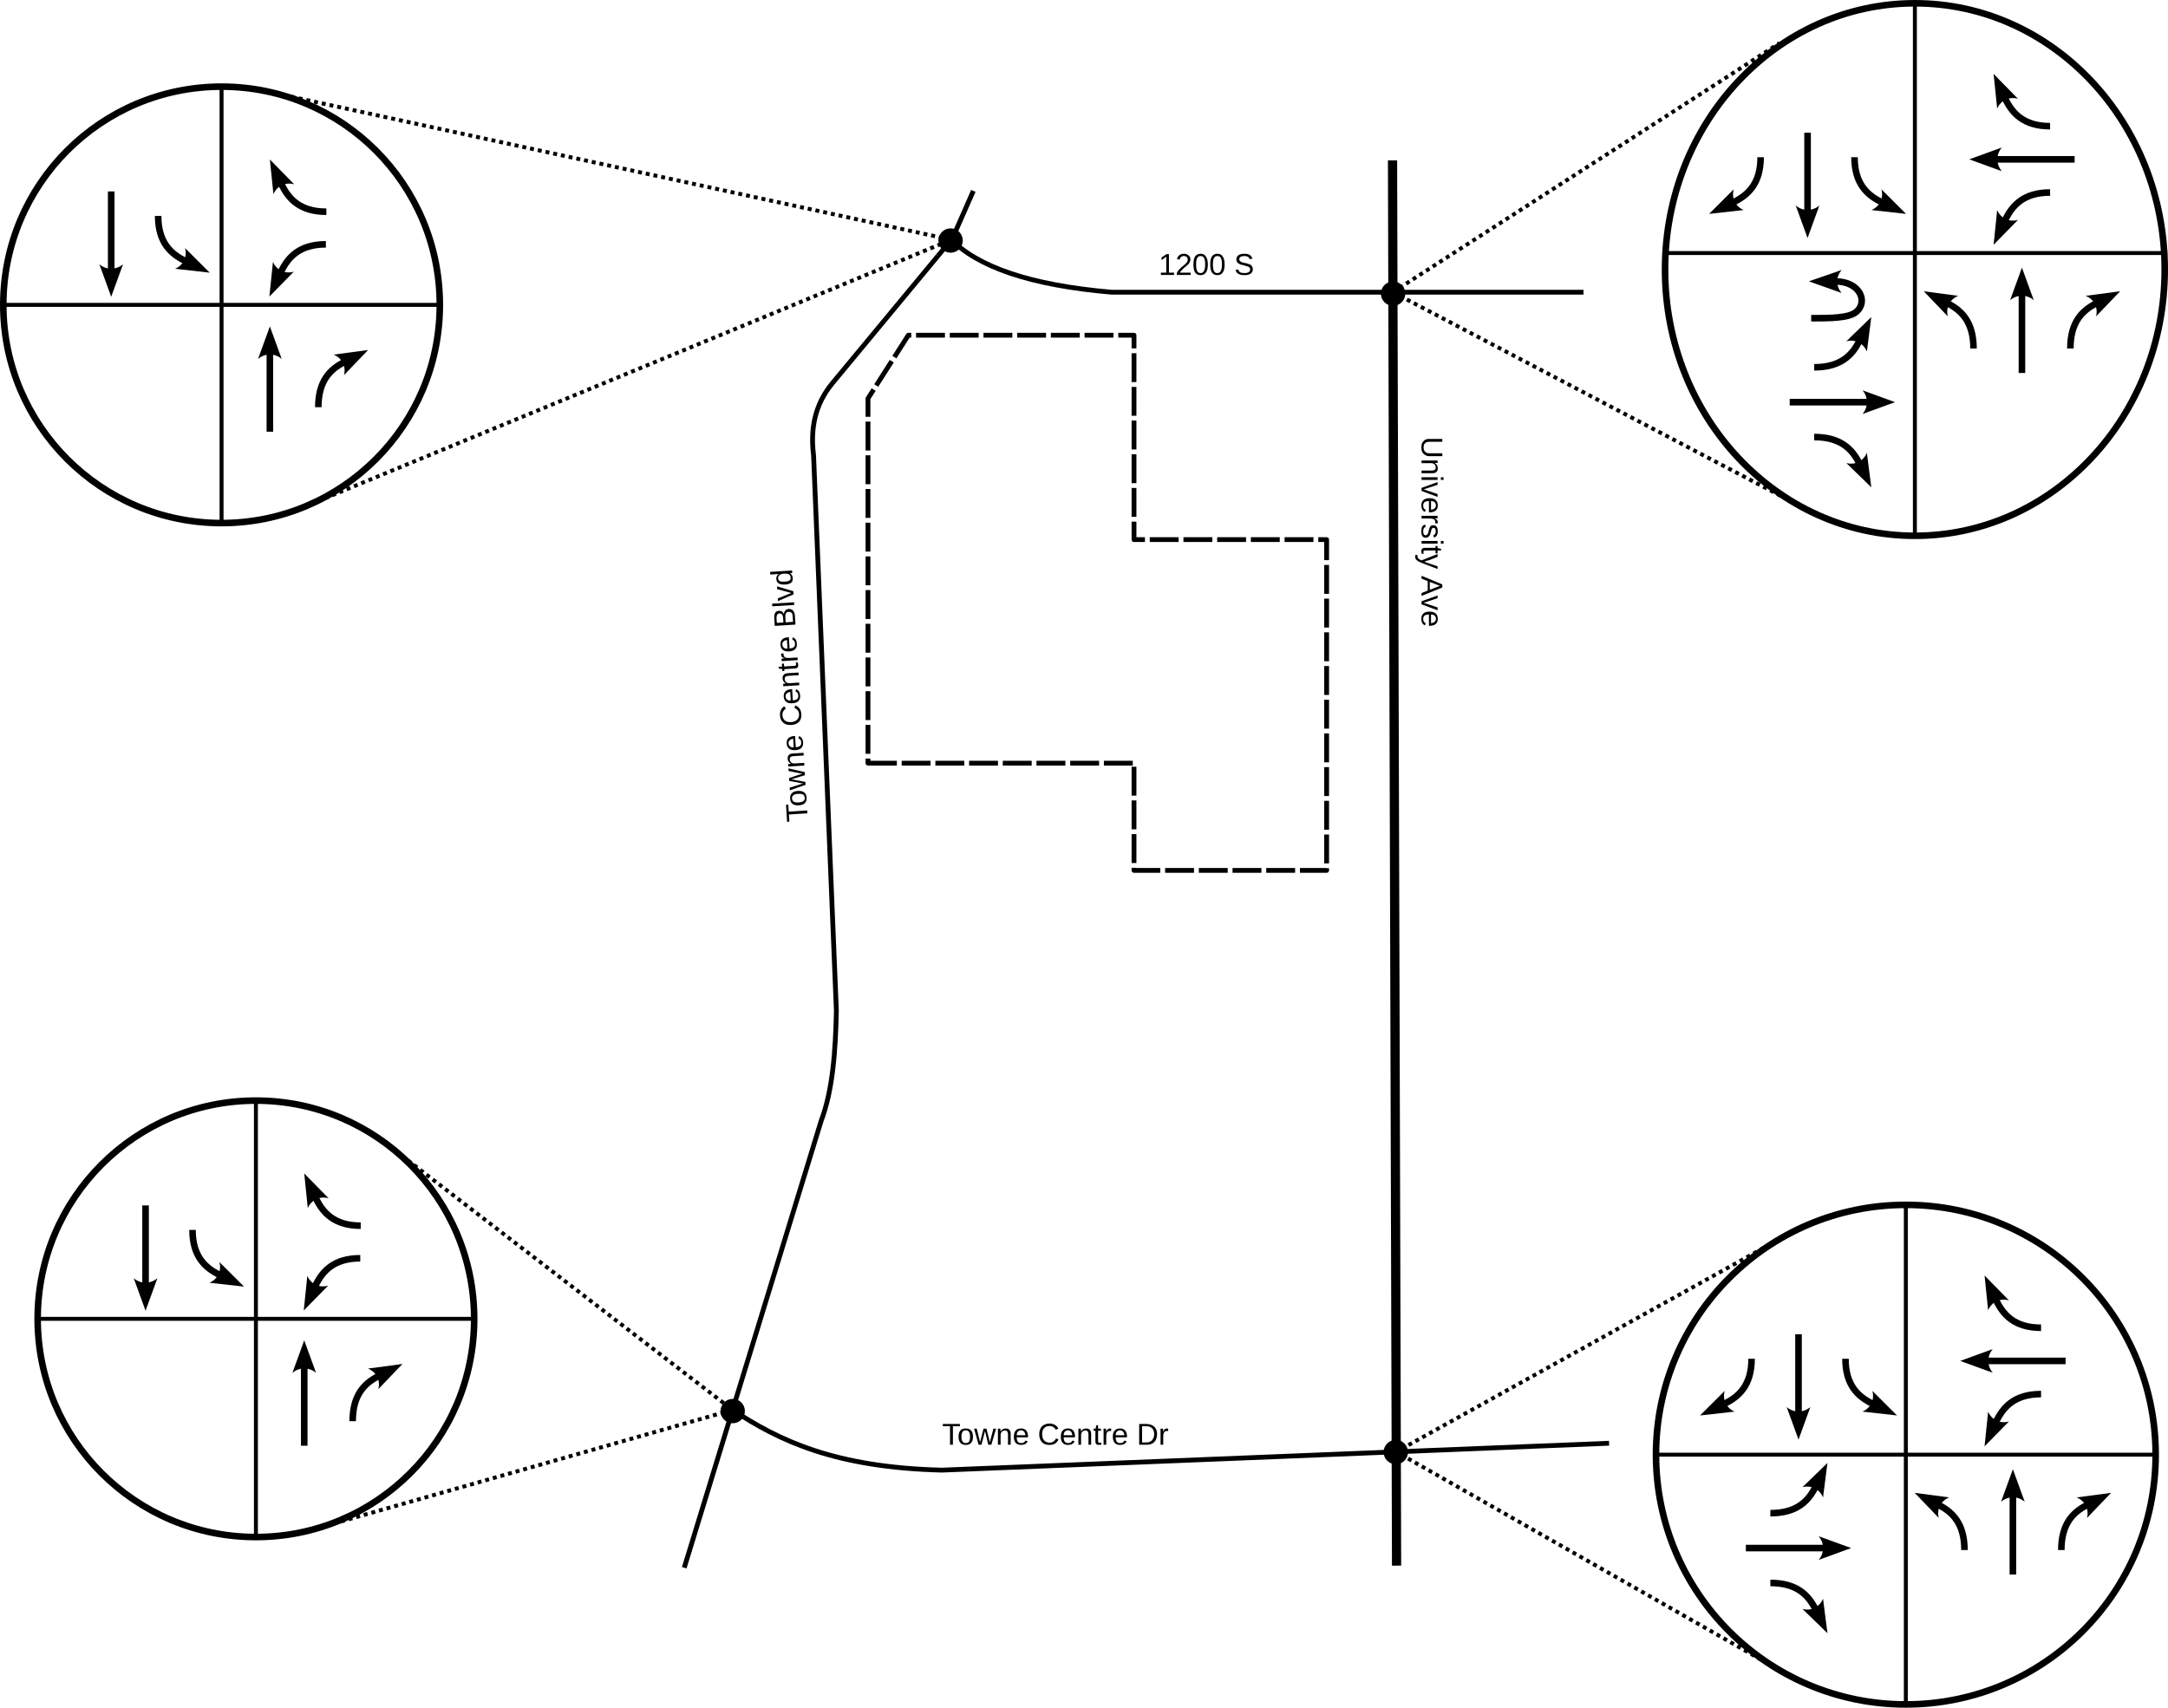
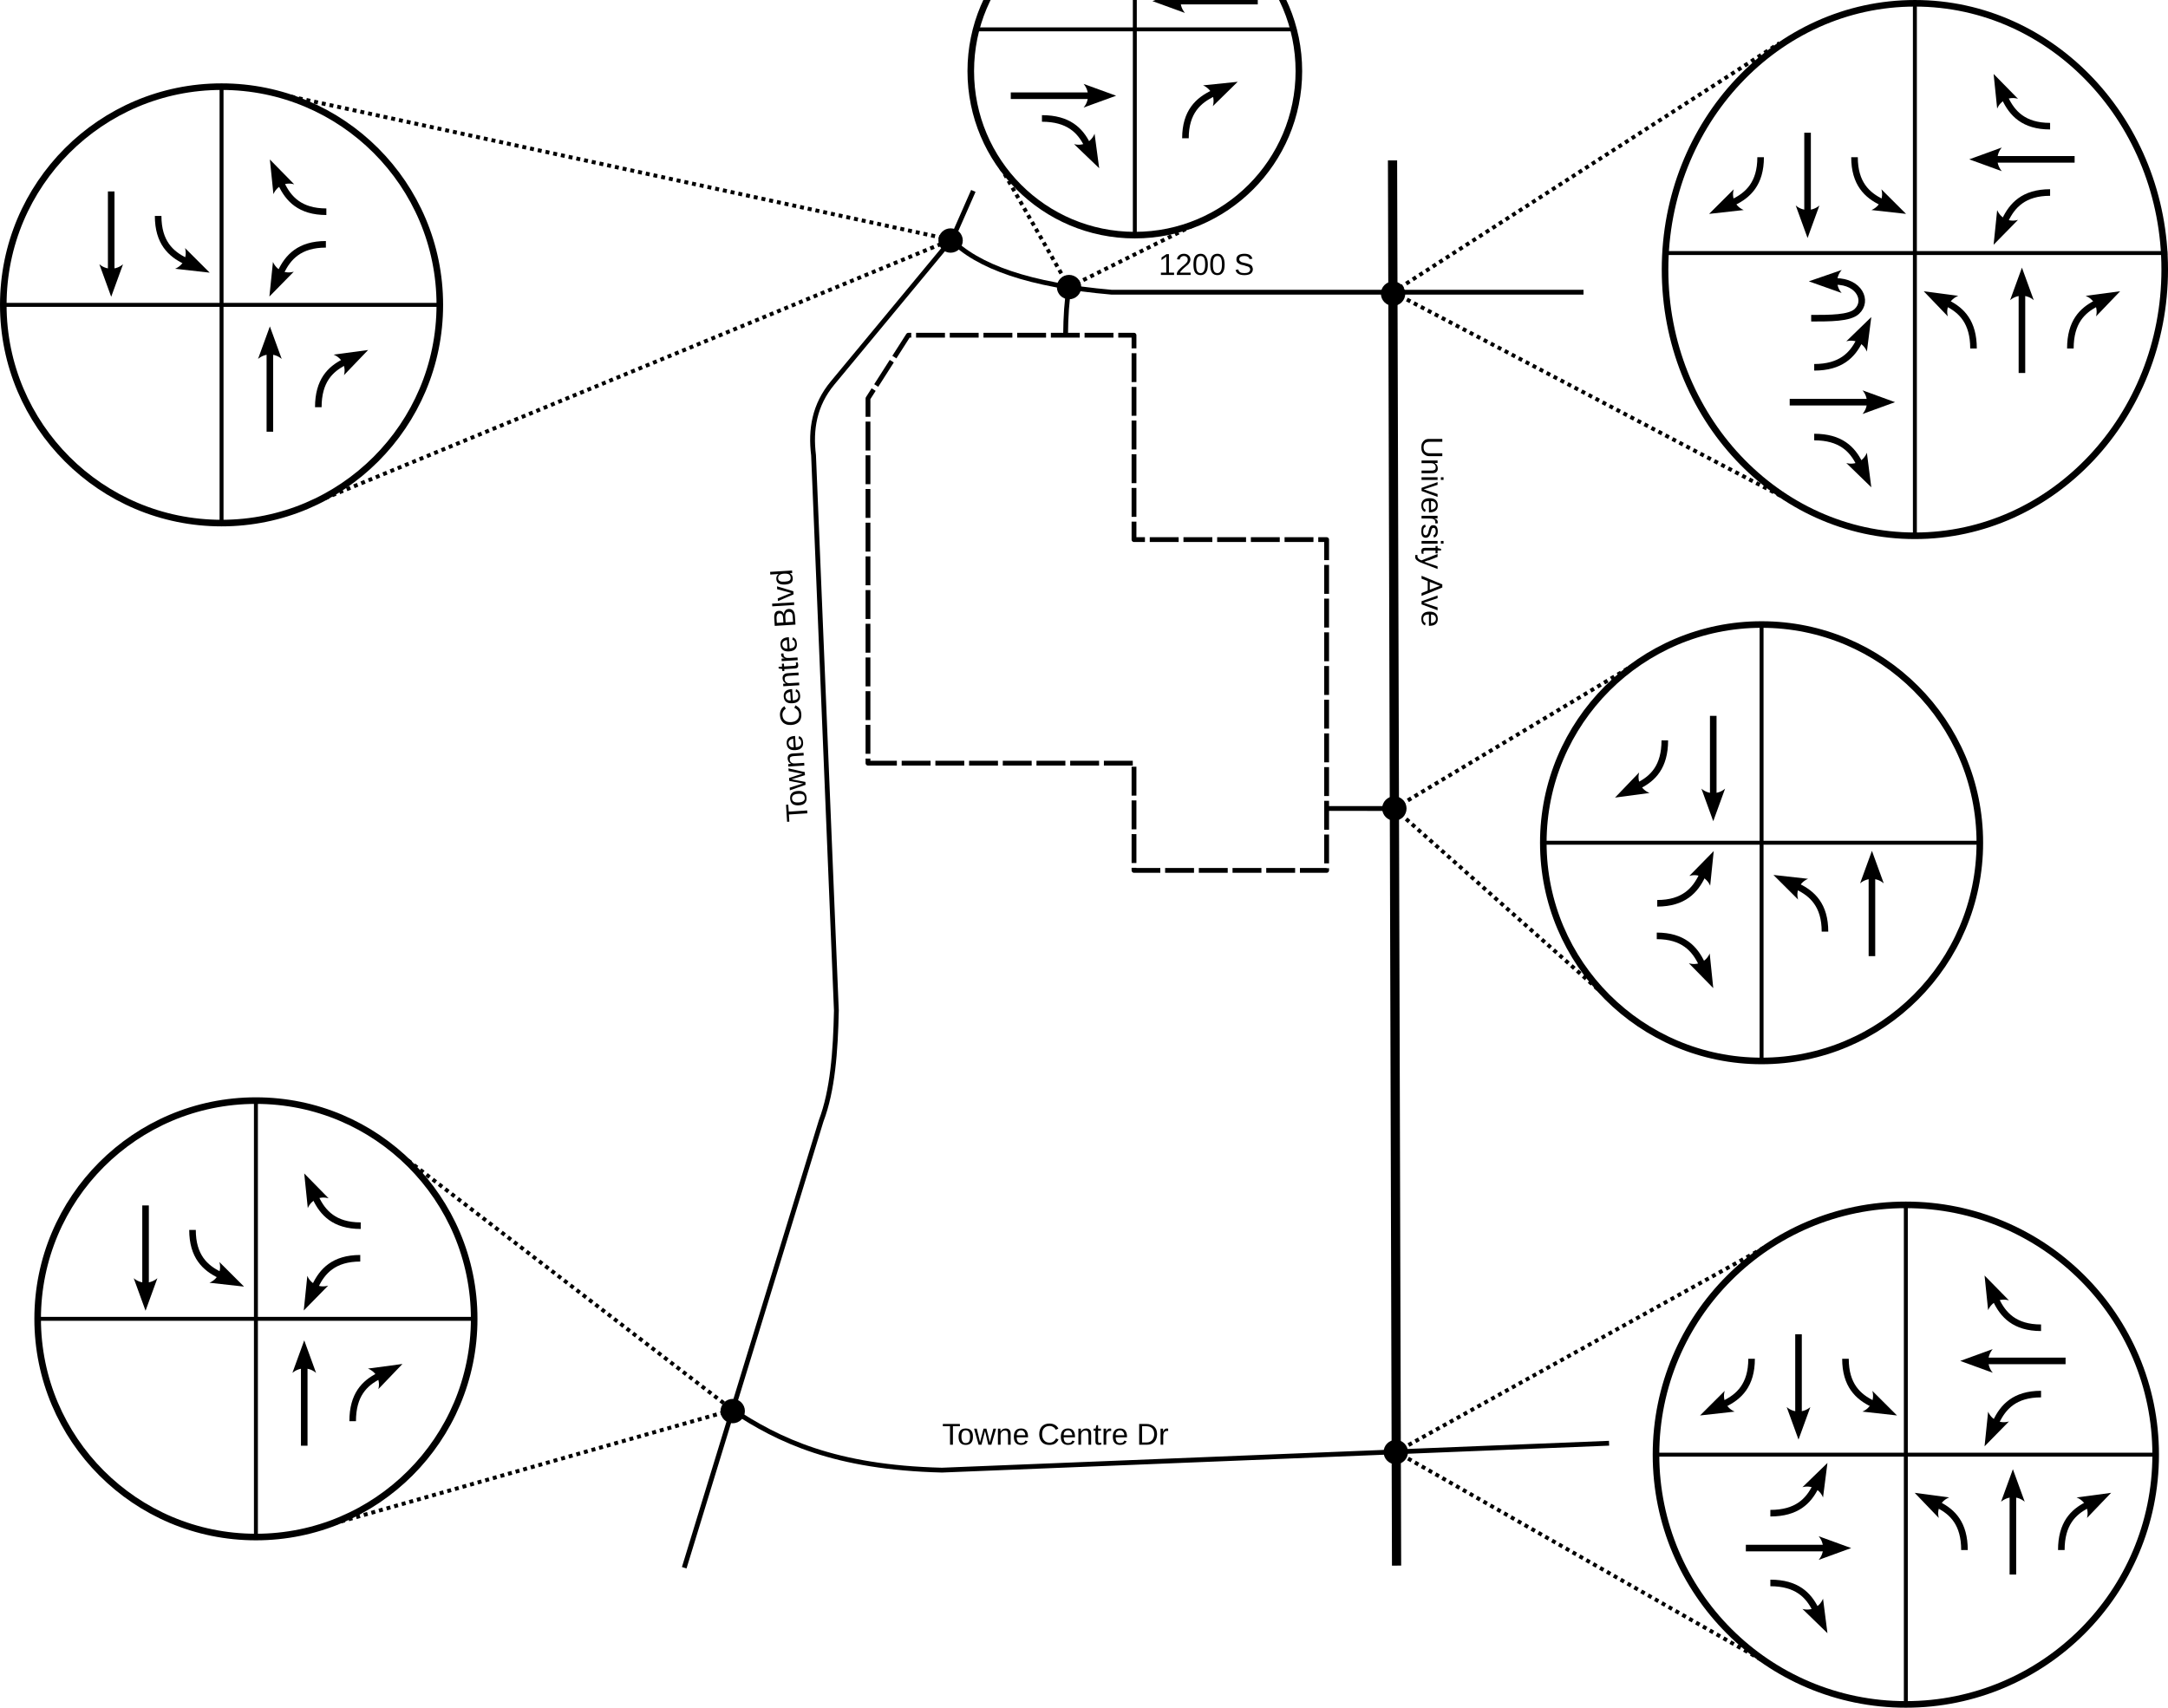
<svg xmlns="http://www.w3.org/2000/svg" width="164.809mm" height="129.847mm" viewBox="0 0 164.809 129.847" version="1.1" id="svg5" xml:space="preserve">
  <defs id="defs2">
    <marker style="overflow:visible" id="marker4668" refX="0" refY="0" orient="auto-start-reverse" markerWidth="5" markerHeight="3.5" viewBox="0 0 7.7 5.6" preserveAspectRatio="none">
      <path transform="scale(0.7)" d="M -2,-4 9,0 -2,4 c 2,-2.33 2,-5.66 0,-8 z" style="fill:context-stroke;fill-rule:evenodd;stroke:none" id="path4666" />
    </marker>
    <marker style="overflow:visible" id="Arrow2" refX="0" refY="0" orient="auto-start-reverse" markerWidth="4.95" markerHeight="3.6" viewBox="0 0 7.7 5.6" preserveAspectRatio="xMidYMid">
      <path transform="scale(0.7)" d="M -2,-4 9,0 -2,4 c 2,-2.33 2,-5.66 0,-8 z" style="fill:context-stroke;fill-rule:evenodd;stroke:none" id="arrow2L" />
+     </marker>
+     <marker style="overflow:visible" id="Arrow2-7" refX="0" refY="0" orient="auto-start-reverse" markerWidth="4.95" markerHeight="3.6" viewBox="0 0 7.7 5.6" preserveAspectRatio="xMidYMid">
+       <path transform="scale(0.7)" d="M -2,-4 9,0 -2,4 c 2,-2.33 2,-5.66 0,-8 z" style="fill:context-stroke;fill-rule:evenodd;stroke:none" id="arrow2L-9" />
+     </marker>
+     <marker style="overflow:visible" id="marker4668-3" refX="0" refY="0" orient="auto-start-reverse" markerWidth="5" markerHeight="3.5" viewBox="0 0 7.7 5.6" preserveAspectRatio="none">
+       <path transform="scale(0.7)" d="M -2,-4 9,0 -2,4 c 2,-2.33 2,-5.66 0,-8 z" style="fill:context-stroke;fill-rule:evenodd;stroke:none" id="path4666-8" />
    </marker>
  </defs>
  <g id="layer1" transform="translate(-18.98245,-43.3221)">
    <path style="fill:none;stroke:#000000;stroke-width:0.366;stroke-linejoin:round" d="m 92.975,57.838 -1.591,3.615 -9.11,10.989 c -1.393,1.68 -1.685,3.543 -1.446,5.495 l 1.735,42.222 c -0.064,3.117 -0.282,6.08 -1.157,8.387 L 70.997,162.526" id="path526" />
    <path style="fill:none;stroke:#000000;stroke-width:0.366;stroke-linejoin:round" d="m 91.202,61.449 c 2.08,2.167 6.099,3.559 12.269,4.09 h 35.888" id="path528" />
    <path style="fill:none;stroke:#000000;stroke-width:0.7;stroke-linejoin:round;stroke-dasharray:none" d="m 124.841,55.519 0.307,106.846" id="path530" />
    <path style="fill:none;stroke:#000000;stroke-width:0.366;stroke-linejoin:round" d="m 74.639,150.504 c 3.563,2.359 7.807,4.398 15.95,4.601 l 50.713,-2.045" id="path532" />
    <text xml:space="preserve" style="font-style:normal;font-variant:normal;font-weight:normal;font-stretch:normal;font-size:2.293px;font-family:Arial;-inkscape-font-specification:'Arial, Normal';font-variant-ligatures:normal;font-variant-caps:normal;font-variant-numeric:normal;font-variant-east-asian:normal;fill:#000000;stroke:none;stroke-width:0.366;stroke-linejoin:round" x="90.609" y="153.173" id="text588">
      <tspan id="tspan586" style="font-style:normal;font-variant:normal;font-weight:normal;font-stretch:normal;font-size:2.293px;font-family:Arial;-inkscape-font-specification:'Arial, Normal';font-variant-ligatures:normal;font-variant-caps:normal;font-variant-numeric:normal;font-variant-east-asian:normal;fill:#000000;stroke:none;stroke-width:0.366" x="90.609" y="153.173">Towne Centre Dr</tspan>
    </text>
    <text xml:space="preserve" style="font-style:normal;font-variant:normal;font-weight:normal;font-stretch:normal;font-size:2.293px;font-family:Arial;-inkscape-font-specification:'Arial, Normal';font-variant-ligatures:normal;font-variant-caps:normal;font-variant-numeric:normal;font-variant-east-asian:normal;fill:#000000;stroke:none;stroke-width:0.366;stroke-linejoin:round" x="-110.601" y="73.584" id="text588-9" transform="rotate(-93.60484)">
      <tspan id="tspan719" x="-110.601" y="73.584">Towne Centre Blvd</tspan>
    </text>
    <text xml:space="preserve" style="font-style:normal;font-variant:normal;font-weight:normal;font-stretch:normal;font-size:2.293px;font-family:Arial;-inkscape-font-specification:'Arial, Normal';font-variant-ligatures:normal;font-variant-caps:normal;font-variant-numeric:normal;font-variant-east-asian:normal;fill:#000000;stroke:none;stroke-width:0.366;stroke-linejoin:round" x="107.063" y="64.225" id="text588-6">
      <tspan id="tspan732" x="107.063" y="64.225">1200 S</tspan>
    </text>
    <text xml:space="preserve" style="font-style:normal;font-variant:normal;font-weight:normal;font-stretch:normal;font-size:2.293px;font-family:Arial;-inkscape-font-specification:'Arial, Normal';font-variant-ligatures:normal;font-variant-caps:normal;font-variant-numeric:normal;font-variant-east-asian:normal;fill:#000000;stroke:none;stroke-width:0.366;stroke-linejoin:round" x="76.525" y="-127.044" id="text736" transform="rotate(90)">
      <tspan id="tspan734" style="fill:#000000;stroke:none;stroke-width:0.366" x="76.525" y="-127.044">University Ave</tspan>
    </text>
    <path style="fill:none;stroke:#000000;stroke-width:0.366;stroke-linejoin:round;stroke-dasharray:2.196, 0.366;stroke-dashoffset:0" d="m 84.965,101.349 h 20.223 v 8.155 h 14.643 V 84.352 l -14.643,0 V 68.811 H 88.033 l -3.067,4.806 z" id="path738" />
    <path id="path5700" style="stroke-width:0.5;stroke-linejoin:round" d="m 125.811,65.65 a 0.927,0.927 0 0 1 -0.927,0.927 0.927,0.927 0 0 1 -0.927,-0.927 0.927,0.927 0 0 1 0.927,-0.927 0.927,0.927 0 0 1 0.927,0.927 z" />
    <path id="path5886" style="stroke-width:0.5;stroke-linejoin:round" d="m 92.173,61.611 a 0.927,0.927 0 0 1 -0.927,0.927 0.927,0.927 0 0 1 -0.927,-0.927 0.927,0.927 0 0 1 0.927,-0.927 0.927,0.927 0 0 1 0.927,0.927 z" />
    <path id="path5888" style="stroke-width:0.5;stroke-linejoin:round" d="m 126.016,153.733 a 0.927,0.927 0 0 1 -0.927,0.927 0.927,0.927 0 0 1 -0.927,-0.927 0.927,0.927 0 0 1 0.927,-0.927 0.927,0.927 0 0 1 0.927,0.927 z" />
    <path id="path5890" style="stroke-width:0.5;stroke-linejoin:round" d="m 75.609,150.615 a 0.927,0.927 0 0 1 -0.927,0.927 0.927,0.927 0 0 1 -0.927,-0.927 0.927,0.927 0 0 1 0.927,-0.927 0.927,0.927 0 0 1 0.927,0.927 z" />
    <g id="g6263" transform="translate(-128.706,58.70594)" style="stroke:#800000" />
    <g id="g6903" transform="translate(1.505641,-22.85924)">
      <path style="fill:none;stroke:#000000;stroke-width:0.5;stroke-linejoin:round;stroke-dasharray:none;marker-end:url(#Arrow2)" d="M 171.182,94.541 V 88.556" id="path794" />
      <path style="fill:none;stroke:#000000;stroke-width:0.5;stroke-linejoin:round;stroke-dasharray:none;marker-end:url(#marker4668)" d="m 167.501,92.677 c 0,-2.01 -0.911,-2.892 -1.961,-3.425" id="path5484" />
      <path style="fill:none;stroke:#000000;stroke-width:0.5;stroke-linejoin:round;stroke-dasharray:none;marker-end:url(#marker4668)" d="m 174.864,92.677 c 0,-2.01 0.911,-2.892 1.961,-3.425" id="path5488" />
      <path style="fill:none;stroke:#000000;stroke-width:0.5;stroke-linejoin:round;stroke-dasharray:none;marker-end:url(#Arrow2)" d="m 175.187,78.297 h -5.984" id="path2342" />
      <path style="fill:none;stroke:#000000;stroke-width:0.5;stroke-linejoin:round;stroke-dasharray:none;marker-end:url(#marker4668)" d="m 173.323,80.819 c -2.01,0 -2.892,0.985 -3.425,2.12" id="path5536" />
      <path style="fill:none;stroke:#000000;stroke-width:0.5;stroke-linejoin:round;stroke-dasharray:none;marker-end:url(#marker4668)" d="m 173.323,75.775 c -2.01,0 -2.892,-0.985 -3.425,-2.12" id="path5556" />
      <path style="fill:none;stroke:#000000;stroke-width:0.5;stroke-linejoin:round;stroke-dasharray:none;marker-end:url(#Arrow2)" d="m 153.528,96.76 h 5.984" id="path2350" />
      <path style="fill:none;stroke:#000000;stroke-width:0.5;stroke-linejoin:round;stroke-dasharray:none;marker-end:url(#marker4668)" d="m 155.391,94.109 c 2.01,0 2.892,-0.925 3.425,-1.991" id="path5564" />
      <path style="fill:none;stroke:#000000;stroke-width:0.5;stroke-linejoin:round;stroke-dasharray:none;marker-end:url(#marker4668)" d="m 155.391,99.412 c 2.01,0 2.892,0.925 3.425,1.991" id="path5576" />
      <path style="fill:none;stroke:#000000;stroke-width:0.5;stroke-linejoin:round;stroke-dasharray:none;marker-end:url(#Arrow2)" d="m 154.886,76.271 v 5.984" id="path2326" />
      <path style="fill:none;stroke:#000000;stroke-width:0.5;stroke-linejoin:round;stroke-dasharray:none;marker-end:url(#marker4668)" d="m 158.455,78.134 c 0,2.01 0.964,2.892 2.074,3.425" id="path5512" />
      <path style="fill:none;stroke:#000000;stroke-width:0.5;stroke-linejoin:round;stroke-dasharray:none;marker-end:url(#marker4668)" d="m 151.318,78.134 c 0,2.01 -0.964,2.892 -2.074,3.425" id="path5580" />
      <path style="fill:#000000;stroke:#000000;stroke-width:0.3;stroke-linejoin:round;stroke-dasharray:none" d="M 163.044,66.613 V 106.92" id="path6046" />
      <path style="fill:#000000;stroke:#000000;stroke-width:0.3;stroke-linejoin:round;stroke-dasharray:none" d="M 143.857,85.423 H 182.232" id="path6048" />
      <ellipse style="fill:none;stroke:#000000;stroke-width:0.5;stroke-linejoin:round;stroke-dasharray:none" id="path6856" cx="163.044" cy="86.676" rx="18.992" ry="20.244" />
      <path style="fill:none;stroke:#000000;stroke-width:0.5;stroke-linejoin:round;stroke-dasharray:none;marker-end:url(#marker4668)" d="m 155.161,90.377 c 1.429,-0.003 2.902,0.01 3.469,-0.515 0.871,-0.806 0.183,-2.274 -1.604,-2.281" id="path10980" />
    </g>
    <g id="g6935" transform="translate(0.817958,68.50398)">
      <path style="fill:none;stroke:#000000;stroke-width:0.5;stroke-linejoin:round;stroke-dasharray:none;marker-end:url(#Arrow2)" d="M 171.182,94.541 V 88.556" id="path6905" />
      <path style="fill:none;stroke:#000000;stroke-width:0.5;stroke-linejoin:round;stroke-dasharray:none;marker-end:url(#marker4668)" d="m 167.501,92.677 c 0,-2.01 -0.911,-2.892 -1.961,-3.425" id="path6907" />
      <path style="fill:none;stroke:#000000;stroke-width:0.5;stroke-linejoin:round;stroke-dasharray:none;marker-end:url(#marker4668)" d="m 174.864,92.677 c 0,-2.01 0.911,-2.892 1.961,-3.425" id="path6909" />
      <path style="fill:none;stroke:#000000;stroke-width:0.5;stroke-linejoin:round;stroke-dasharray:none;marker-end:url(#Arrow2)" d="m 175.187,78.297 h -5.984" id="path6911" />
      <path style="fill:none;stroke:#000000;stroke-width:0.5;stroke-linejoin:round;stroke-dasharray:none;marker-end:url(#marker4668)" d="m 173.323,80.819 c -2.01,0 -2.892,0.985 -3.425,2.12" id="path6913" />
      <path style="fill:none;stroke:#000000;stroke-width:0.5;stroke-linejoin:round;stroke-dasharray:none;marker-end:url(#marker4668)" d="m 173.323,75.775 c -2.01,0 -2.892,-0.985 -3.425,-2.12" id="path6915" />
      <path style="fill:none;stroke:#000000;stroke-width:0.5;stroke-linejoin:round;stroke-dasharray:none;marker-end:url(#Arrow2)" d="M 150.882,92.527 H 156.866" id="path6917" />
      <path style="fill:none;stroke:#000000;stroke-width:0.5;stroke-linejoin:round;stroke-dasharray:none;marker-end:url(#marker4668)" d="m 152.745,89.875 c 2.01,0 2.892,-0.925 3.425,-1.991" id="path6919" />
      <path style="fill:none;stroke:#000000;stroke-width:0.5;stroke-linejoin:round;stroke-dasharray:none;marker-end:url(#marker4668)" d="m 152.745,95.179 c 2.01,0 2.892,0.925 3.425,1.991" id="path6921" />
      <path style="fill:none;stroke:#000000;stroke-width:0.5;stroke-linejoin:round;stroke-dasharray:none;marker-end:url(#Arrow2)" d="m 154.886,76.271 v 5.984" id="path6923" />
      <path style="fill:none;stroke:#000000;stroke-width:0.5;stroke-linejoin:round;stroke-dasharray:none;marker-end:url(#marker4668)" d="m 158.455,78.134 c 0,2.01 0.964,2.892 2.074,3.425" id="path6925" />
      <path style="fill:none;stroke:#000000;stroke-width:0.5;stroke-linejoin:round;stroke-dasharray:none;marker-end:url(#marker4668)" d="m 151.318,78.134 c 0,2.01 -0.964,2.892 -2.074,3.425" id="path6927" />
      <path style="fill:#000000;stroke:#000000;stroke-width:0.3;stroke-linejoin:round;stroke-dasharray:none" d="M 163.044,66.613 V 104.567" id="path6929" />
      <path style="fill:#000000;stroke:#000000;stroke-width:0.3;stroke-linejoin:round;stroke-dasharray:none" d="M 143.857,85.423 H 182.232" id="path6931" />
      <circle style="fill:none;stroke:#000000;stroke-width:0.5;stroke-linejoin:round;stroke-dasharray:none" id="circle6933" cx="163.044" cy="85.423" r="18.992" />
    </g>
    <g id="g7214">
      <g id="g6330" transform="translate(-2.116667)">
        <path style="fill:none;stroke:#000000;stroke-width:0.5;stroke-linejoin:round;stroke-dasharray:none;marker-end:url(#Arrow2)" d="m 44.227,153.246 v -5.984" id="path6241" />
        <path style="fill:none;stroke:#000000;stroke-width:0.5;stroke-linejoin:round;stroke-dasharray:none;marker-end:url(#marker4668)" d="m 47.909,151.383 c 0,-2.01 0.911,-2.892 1.961,-3.425" id="path6245" />
      </g>
      <g id="g6338" transform="translate(0,-0.5291667)">
        <path style="fill:none;stroke:#000000;stroke-width:0.5;stroke-linejoin:round;stroke-dasharray:none;marker-end:url(#marker4668)" d="m 46.368,139.525 c -2.01,0 -2.892,0.985 -3.425,2.12" id="path6251" />
        <path style="fill:none;stroke:#000000;stroke-width:0.5;stroke-linejoin:round;stroke-dasharray:none;marker-end:url(#marker4668)" d="m 46.404,137.047 c -2.01,0 -2.892,-0.985 -3.425,-2.12" id="path6253" />
      </g>
      <g id="g6334" transform="translate(2.116667)">
        <path style="fill:none;stroke:#000000;stroke-width:0.5;stroke-linejoin:round;stroke-dasharray:none;marker-end:url(#Arrow2)" d="m 27.931,134.977 v 5.984" id="path6265" />
        <path style="fill:none;stroke:#000000;stroke-width:0.5;stroke-linejoin:round;stroke-dasharray:none;marker-end:url(#marker4668)" d="m 31.5,136.84 c 0,2.01 0.964,2.892 2.074,3.425" id="path6267" />
      </g>
      <path style="fill:#000000;stroke:#000000;stroke-width:0.3;stroke-linejoin:round;stroke-dasharray:none" d="m 38.437,127.007 v 33.185" id="path6273" />
      <path style="fill:#000000;stroke:#000000;stroke-width:0.3;stroke-linejoin:round;stroke-dasharray:none" d="M 21.845,143.6 H 55.029" id="path6275" />
      <circle style="fill:none;stroke:#000000;stroke-width:0.5;stroke-linejoin:round;stroke-dasharray:none" id="path6939" cx="38.437" cy="143.6" r="16.592" />
    </g>
    <path style="fill:none;stroke:#000000;stroke-width:0.3;stroke-linejoin:round;stroke-dasharray:0.3,0.3;stroke-dashoffset:0" d="M 124.87,65.539 154.263,46.599" id="path6995" />
    <path style="fill:none;stroke:#000000;stroke-width:0.3;stroke-linejoin:round;stroke-dasharray:0.3, 0.3;stroke-dashoffset:0" d="m 124.87,65.539 31.285,16.436" id="path6997" />
    <path style="fill:none;stroke:#000000;stroke-width:0.3;stroke-linejoin:round;stroke-dasharray:0.3,0.3;stroke-dashoffset:0" d="M 39.34,50.287 91.303,61.552 42.156,81.84" id="path6999" />
    <path style="fill:none;stroke:#000000;stroke-width:0.3;stroke-linejoin:round;stroke-dasharray:0.3,0.3;stroke-dashoffset:0" d="m 48.549,130.445 26.123,20.082 -31.689,9.03" id="path7001" />
    <path style="fill:none;stroke:#000000;stroke-width:0.3;stroke-linejoin:round;stroke-dasharray:0.3,0.3;stroke-dashoffset:0" d="m 154.644,137.323 -29.521,16.39 29.338,16.715" id="path7003" />
    <g id="g7240" transform="translate(-2.612159,-77.09725)">
      <g id="g7220" transform="translate(-2.116667)">
        <path style="fill:none;stroke:#000000;stroke-width:0.5;stroke-linejoin:round;stroke-dasharray:none;marker-end:url(#Arrow2)" d="m 44.227,153.246 v -5.984" id="path7216" />
        <path style="fill:none;stroke:#000000;stroke-width:0.5;stroke-linejoin:round;stroke-dasharray:none;marker-end:url(#marker4668)" d="m 47.909,151.383 c 0,-2.01 0.911,-2.892 1.961,-3.425" id="path7218" />
      </g>
      <g id="g7226" transform="translate(0,-0.5291667)">
        <path style="fill:none;stroke:#000000;stroke-width:0.5;stroke-linejoin:round;stroke-dasharray:none;marker-end:url(#marker4668)" d="m 46.368,139.525 c -2.01,0 -2.892,0.985 -3.425,2.12" id="path7222" />
        <path style="fill:none;stroke:#000000;stroke-width:0.5;stroke-linejoin:round;stroke-dasharray:none;marker-end:url(#marker4668)" d="m 46.404,137.047 c -2.01,0 -2.892,-0.985 -3.425,-2.12" id="path7224" />
      </g>
      <g id="g7232" transform="translate(2.116667)">
        <path style="fill:none;stroke:#000000;stroke-width:0.5;stroke-linejoin:round;stroke-dasharray:none;marker-end:url(#Arrow2)" d="m 27.931,134.977 v 5.984" id="path7228" />
        <path style="fill:none;stroke:#000000;stroke-width:0.5;stroke-linejoin:round;stroke-dasharray:none;marker-end:url(#marker4668)" d="m 31.5,136.84 c 0,2.01 0.964,2.892 2.074,3.425" id="path7230" />
      </g>
      <path style="fill:#000000;stroke:#000000;stroke-width:0.3;stroke-linejoin:round;stroke-dasharray:none" d="m 38.437,127.007 v 33.185" id="path7234" />
      <path style="fill:#000000;stroke:#000000;stroke-width:0.3;stroke-linejoin:round;stroke-dasharray:none" d="M 21.845,143.6 H 55.029" id="path7236" />
      <circle style="fill:none;stroke:#000000;stroke-width:0.5;stroke-linejoin:round;stroke-dasharray:none" id="circle7238" cx="38.437" cy="143.6" r="16.592" />
    </g>
+     <path style="fill:#000000;stroke:#000000;stroke-width:0.366;stroke-dasharray:none" d="m 119.831,104.797 5.146,7.9e-4" id="path583" />
+     <path style="fill:none;stroke:#000000;stroke-width:0.366;stroke-dasharray:none" d="m 99.986,68.811 c 0.017,-1.507 0.087,-2.556 0.267,-3.657" id="path1270" />
+     <g id="g537" transform="rotate(180,95.66603,125.5001)">
+       <g id="g517" transform="translate(-2.116667)">
+         <path style="fill:none;stroke:#000000;stroke-width:0.5;stroke-linejoin:round;stroke-dasharray:none;marker-end:url(#Arrow2)" d="m 44.227,153.246 v -5.984" id="path513" />
+         <path style="fill:none;stroke:#000000;stroke-width:0.5;stroke-linejoin:round;stroke-dasharray:none;marker-end:url(#marker4668)" d="m 47.909,151.383 c 0,-2.01 0.911,-2.892 1.961,-3.425" id="path515" />
+       </g>
+       <g id="g523" transform="translate(0,-0.5291667)">
+         <path style="fill:none;stroke:#000000;stroke-width:0.5;stroke-linejoin:round;stroke-dasharray:none;marker-end:url(#marker4668)" d="m 46.368,139.525 c -2.01,0 -2.892,0.985 -3.425,2.12" id="path519" />
+         <path style="fill:none;stroke:#000000;stroke-width:0.5;stroke-linejoin:round;stroke-dasharray:none;marker-end:url(#marker4668)" d="m 46.404,137.047 c -2.01,0 -2.892,-0.985 -3.425,-2.12" id="path521" />
+       </g>
+       <g id="g529" transform="translate(2.116667)">
+         <path style="fill:none;stroke:#000000;stroke-width:0.5;stroke-linejoin:round;stroke-dasharray:none;marker-end:url(#Arrow2)" d="m 27.931,134.977 v 5.984" id="path525" />
+         <path style="fill:none;stroke:#000000;stroke-width:0.5;stroke-linejoin:round;stroke-dasharray:none;marker-end:url(#marker4668)" d="m 31.5,136.84 c 0,2.01 0.964,2.892 2.074,3.425" id="path527" />
+       </g>
+       <path style="fill:#000000;stroke:#000000;stroke-width:0.3;stroke-linejoin:round;stroke-dasharray:none" d="m 38.437,127.007 v 33.185" id="path531" />
+       <path style="fill:#000000;stroke:#000000;stroke-width:0.3;stroke-linejoin:round;stroke-dasharray:none" d="M 21.845,143.6 H 55.029" id="path533" />
+       <circle style="fill:none;stroke:#000000;stroke-width:0.5;stroke-linejoin:round;stroke-dasharray:none" id="circle535" cx="38.437" cy="143.6" r="16.592" />
+     </g>
+     <g id="g923" transform="translate(-1.807449,-4.337877)">
+       <g id="g889">
+         <path style="fill:none;stroke:#000000;stroke-width:0.5;stroke-linejoin:round;stroke-dasharray:none;marker-end:url(#Arrow2-7)" d="m 97.628,54.938 h 5.984" id="path513-8" />
+         <path style="fill:none;stroke:#000000;stroke-width:0.5;stroke-linejoin:round;stroke-dasharray:none;marker-end:url(#marker4668-3)" d="m 99.998,56.666 c 2.01,0 2.892,0.911 3.425,1.961" id="path515-3" />
+         <path style="fill:none;stroke:#000000;stroke-width:0.5;stroke-linejoin:round;stroke-dasharray:none;marker-end:url(#marker4668-3)" d="m 110.906,58.174 c 0,-2.01 0.985,-2.892 2.12,-3.425" id="path521-5" />
+         <path style="fill:none;stroke:#000000;stroke-width:0.5;stroke-linejoin:round;stroke-dasharray:none;marker-end:url(#Arrow2-7)" d="m 116.404,47.744 h -5.984" id="path525-2" />
+       </g>
+       <path style="fill:#000000;stroke:#000000;stroke-width:0.3;stroke-linejoin:round;stroke-dasharray:none" d="M 119.118,49.892 H 94.997" id="path531-3" />
+       <path style="fill:#000000;stroke:#000000;stroke-width:0.3;stroke-linejoin:round;stroke-dasharray:none" d="M 107.058,40.596 V 65.539" id="path533-7" />
+       <circle style="fill:none;stroke:#000000;stroke-width:0.5;stroke-linejoin:round;stroke-dasharray:none" id="circle535-9" cx="53.067" cy="-107.058" transform="rotate(90)" r="12.471" />
+     </g>
+     <path style="fill:none;stroke:#000000;stroke-width:0.3;stroke-linejoin:round;stroke-dasharray:0.3, 0.3;stroke-dashoffset:0" d="M 124.977,104.798 144.36,93.171" id="path6995-1" />
+     <path id="path1092" style="stroke-width:0.5;stroke-linejoin:round" d="m 125.907,104.796 a 0.927,0.927 0 0 1 -0.927,0.927 0.927,0.927 0 0 1 -0.927,-0.927 0.927,0.927 0 0 1 0.927,-0.927 0.927,0.927 0 0 1 0.927,0.927 z" />
+     <path id="path1216" style="stroke-width:0.5;stroke-linejoin:round" d="m 101.178,65.151 a 0.927,0.927 0 0 1 -0.927,0.927 0.927,0.927 0 0 1 -0.927,-0.927 0.927,0.927 0 0 1 0.927,-0.927 0.927,0.927 0 0 1 0.927,0.927 z" />
+     <path style="fill:none;stroke:#000000;stroke-width:0.3;stroke-linejoin:round;stroke-dasharray:0.3, 0.3;stroke-dashoffset:0" d="m 124.977,104.798 16.9,15.009" id="path1314" />
+     <path style="fill:none;stroke:#000000;stroke-width:0.3;stroke-linejoin:round;stroke-dasharray:0.3, 0.3;stroke-dashoffset:0" d="m 100.253,65.154 10.56,-5.262" id="path1316" />
+     <path style="fill:none;stroke:#000000;stroke-width:0.3;stroke-linejoin:round;stroke-dasharray:0.3, 0.3;stroke-dashoffset:0" d="M 100.253,65.154 94.414,54.902" id="path1318" />
  </g>
</svg>
